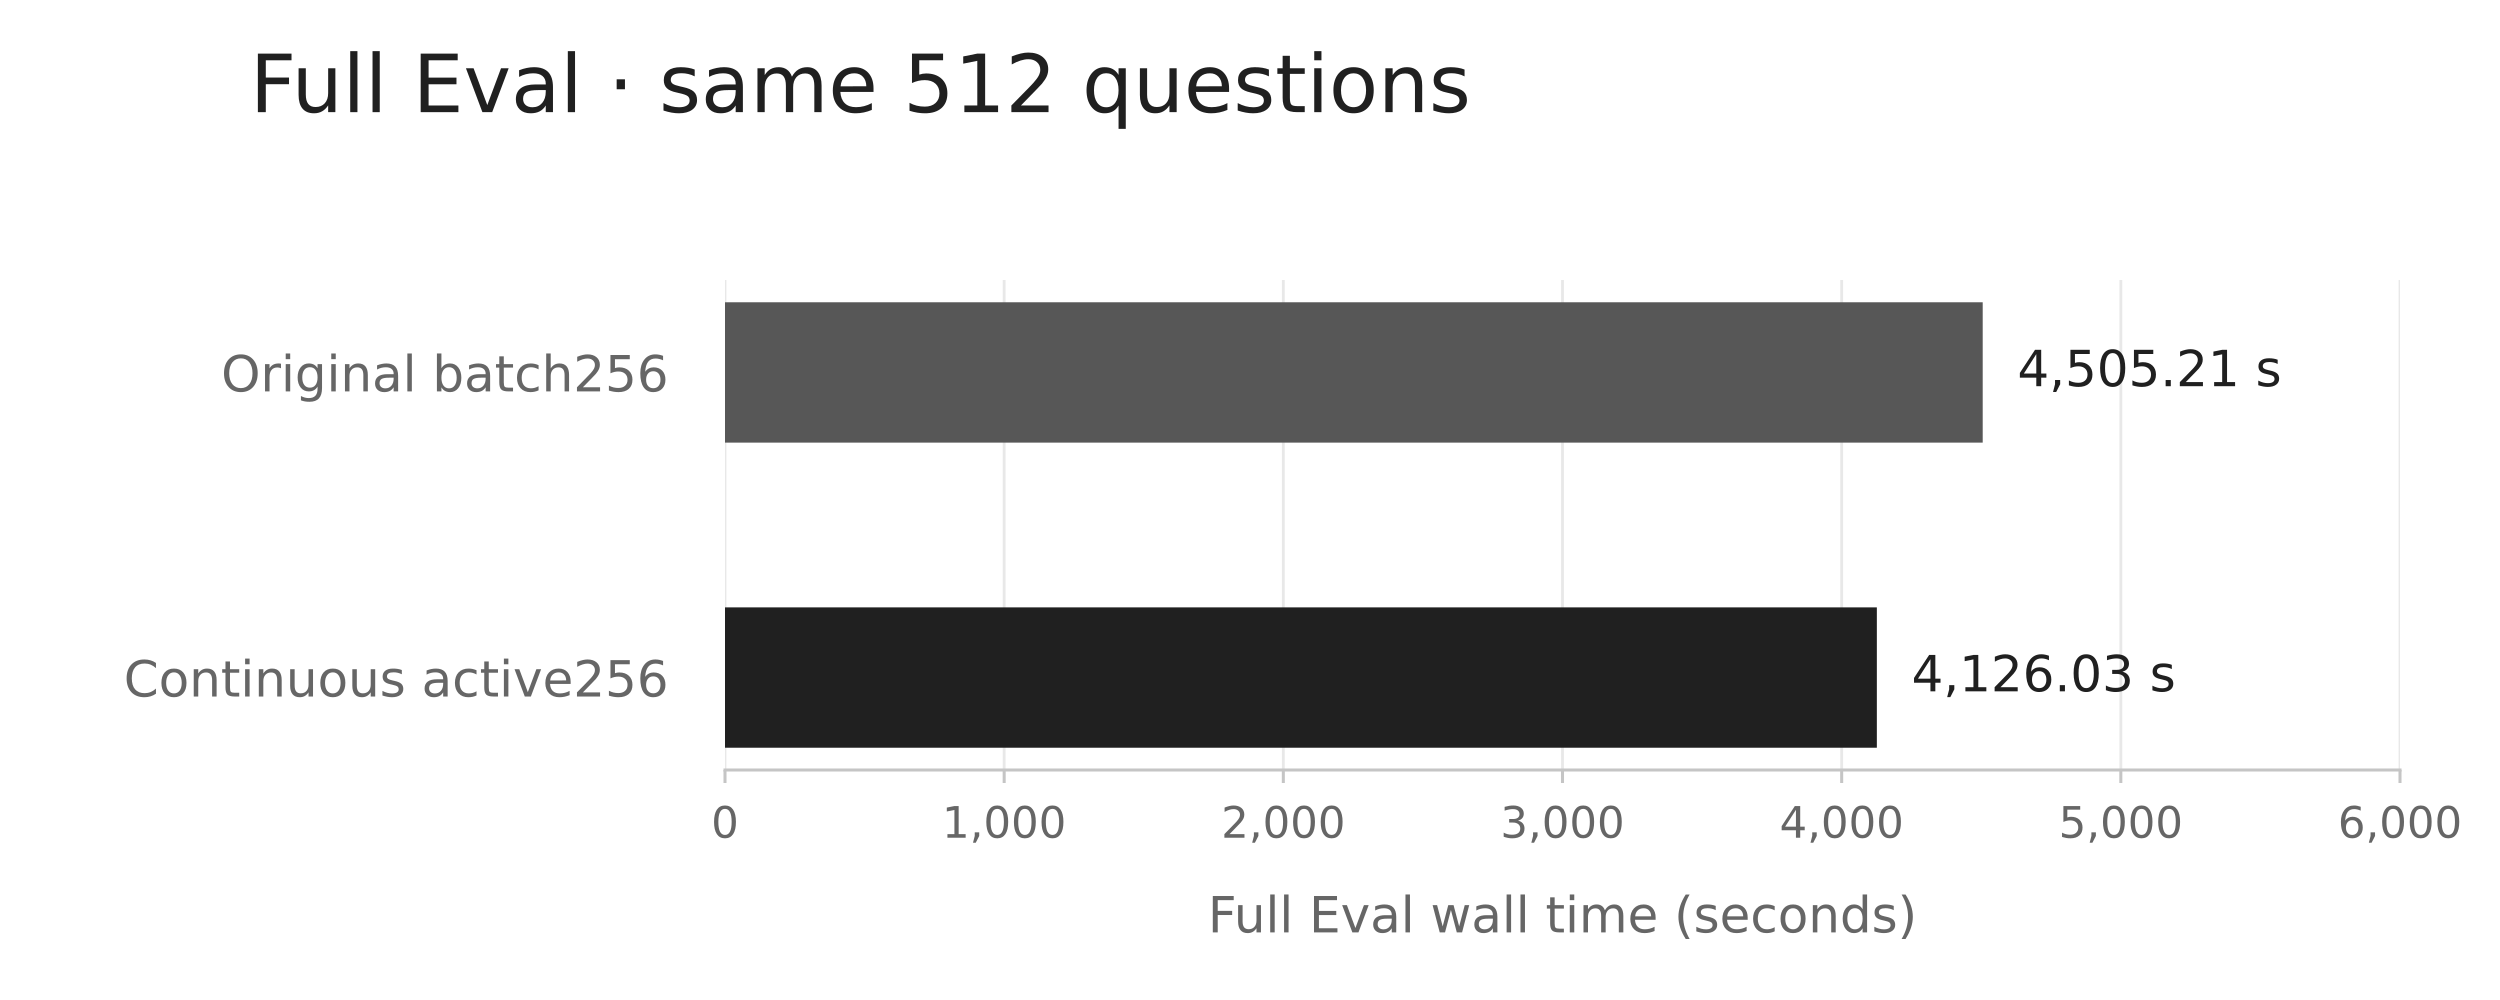
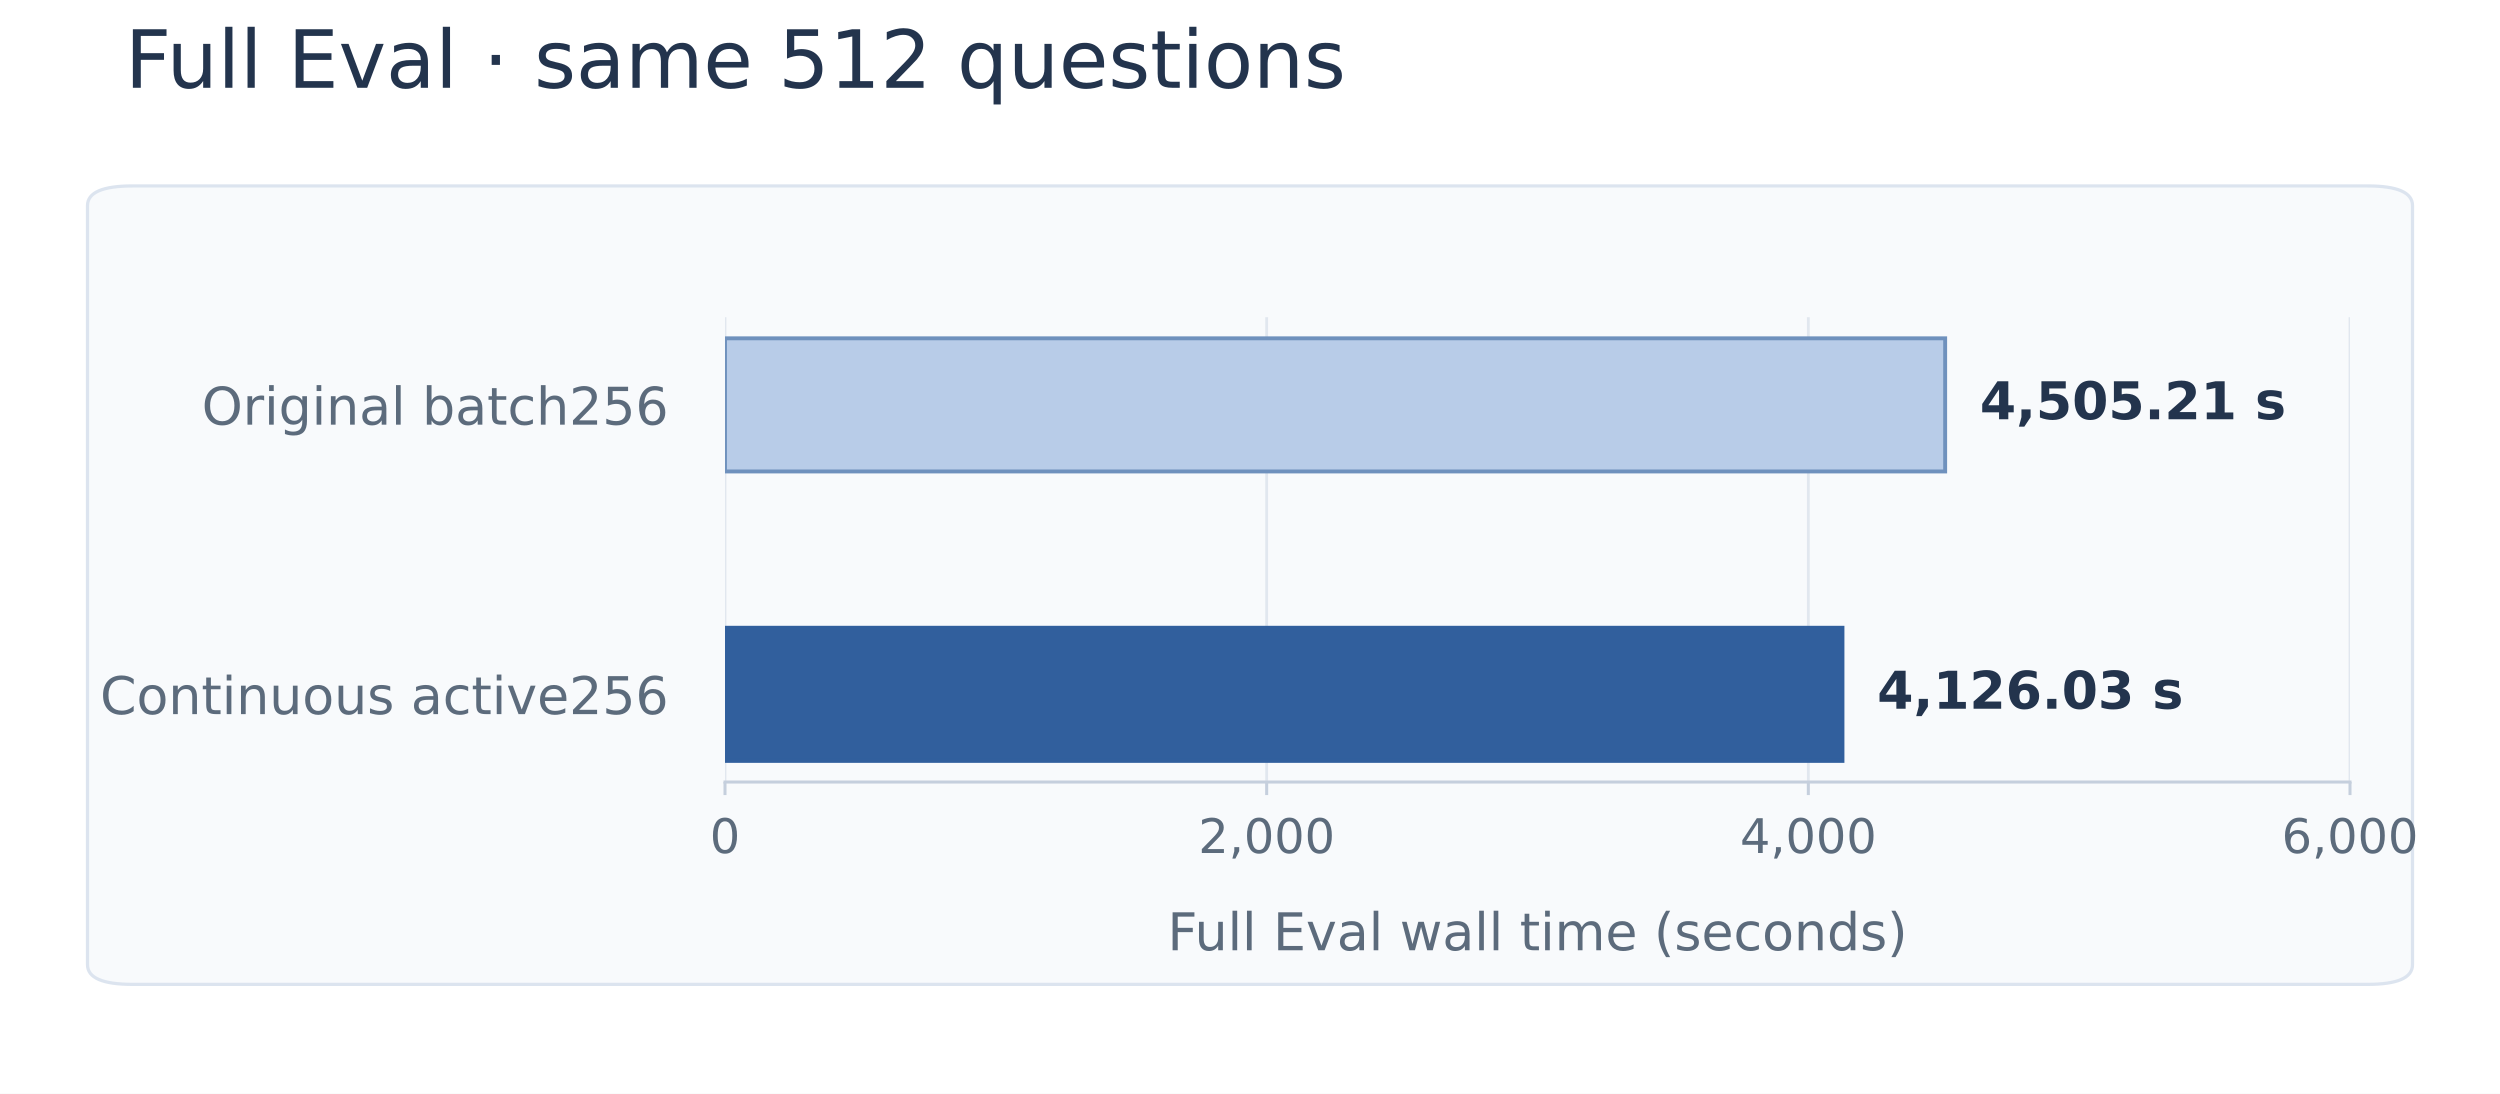
- <svg xmlns="http://www.w3.org/2000/svg" xmlns:xlink="http://www.w3.org/1999/xlink" width="576pt" height="230.4pt" viewBox="0 0 576 230.4" version="1.1">
+ <svg xmlns="http://www.w3.org/2000/svg" xmlns:xlink="http://www.w3.org/1999/xlink" width="576pt" height="252pt" viewBox="0 0 576 252" version="1.1">
  <defs>
    <style type="text/css">*{stroke-linejoin: round; stroke-linecap: butt}</style>
  </defs>
  <g id="figure_1">
    <g id="patch_1">
-       <path d="M 0 230.4 L 576 230.4 L 576 0 L 0 0 z " style="fill: #ffffff" />
+       <path d="M 0 252 L 576 252 L 576 0 L 0 0 z " style="fill: #ffffff" />
+     </g>
+     <g id="patch_2">
+       <path d="M 30.528 226.8 L 545.472 226.8 Q 555.84 226.8 555.84 222.264 L 555.84 47.376 Q 555.84 42.84 545.472 42.84 L 30.528 42.84 Q 20.16 42.84 20.16 47.376 L 20.16 222.264 Q 20.16 226.8 30.528 226.8 z " style="fill: #f8fafc; stroke: #dce4ef; stroke-width: 0.75; stroke-linejoin: miter" />
    </g>
    <g id="axes_1">
-       <g id="patch_2">
-         <path d="M 167.04 177.408 L 552.96 177.408 L 552.96 64.512 L 167.04 64.512 z " style="fill: #ffffff" />
+       <g id="patch_3">
+         <path d="M 167.04 180.18 L 541.44 180.18 L 541.44 73.08 L 167.04 73.08 L 167.04 180.18 z " style="fill: none" />
      </g>
      <g id="matplotlib.axis_1">
        <g id="xtick_1">
          <g id="line2d_1">
-             <path d="M 167.04 177.408 L 167.04 64.512 " clip-path="url(#p3b01c0812e)" style="fill: none; stroke: #e8e8e8; stroke-width: 0.65; stroke-linecap: square" />
+             <path d="M 167.04 180.18 L 167.04 73.08 " clip-path="url(#p1af3577b3d)" style="fill: none; stroke: #e1e7ef; stroke-width: 0.65; stroke-linecap: square" />
          </g>
          <g id="line2d_2">
            <defs>
-               <path id="m38e56247a4" d="M 0 0 L 0 3 " style="stroke: #c5c5c5; stroke-width: 0.7" />
+               <path id="mc104c16761" d="M 0 0 L 0 3 " style="stroke: #c5cfdd; stroke-width: 0.7" />
            </defs>
            <g>
-               <use xlink:href="#m38e56247a4" x="167.04" y="177.408" style="fill: #c5c5c5; stroke: #c5c5c5; stroke-width: 0.7" />
+               <use xlink:href="#mc104c16761" x="167.04" y="180.18" style="fill: #c5cfdd; stroke: #c5cfdd; stroke-width: 0.7" />
            </g>
          </g>
          <g id="text_1">
-             <g style="fill: #666666" transform="translate(163.8587 193.0064) scale(0.1 -0.1)">
+             <g style="fill: #5c6b7c" transform="translate(163.5406 196.5383) scale(0.11 -0.11)">
              <defs>
                <path id="DejaVuSans-30" d="M 2034 4250 Q 1547 4250 1301 3770 Q 1056 3291 1056 2328 Q 1056 1369 1301 889 Q 1547 409 2034 409 Q 2525 409 2770 889 Q 3016 1369 3016 2328 Q 3016 3291 2770 3770 Q 2525 4250 2034 4250 z M 2034 4750 Q 2819 4750 3233 4129 Q 3647 3509 3647 2328 Q 3647 1150 3233 529 Q 2819 -91 2034 -91 Q 1250 -91 836 529 Q 422 1150 422 2328 Q 422 3509 836 4129 Q 1250 4750 2034 4750 z " transform="scale(0.015625)" />
              </defs>
              <use xlink:href="#DejaVuSans-30" />
            </g>
          </g>
        </g>
        <g id="xtick_2">
          <g id="line2d_3">
-             <path d="M 231.36 177.408 L 231.36 64.512 " clip-path="url(#p3b01c0812e)" style="fill: none; stroke: #e8e8e8; stroke-width: 0.65; stroke-linecap: square" />
+             <path d="M 291.84 180.18 L 291.84 73.08 " clip-path="url(#p1af3577b3d)" style="fill: none; stroke: #e1e7ef; stroke-width: 0.65; stroke-linecap: square" />
          </g>
          <g id="line2d_4">
            <g>
-               <use xlink:href="#m38e56247a4" x="231.36" y="177.408" style="fill: #c5c5c5; stroke: #c5c5c5; stroke-width: 0.7" />
+               <use xlink:href="#mc104c16761" x="291.84" y="180.18" style="fill: #c5cfdd; stroke: #c5cfdd; stroke-width: 0.7" />
            </g>
          </g>
          <g id="text_2">
-             <g style="fill: #666666" transform="translate(217.0459 193.0064) scale(0.1 -0.1)">
-               <defs>
-                 <path id="DejaVuSans-31" d="M 794 531 L 1825 531 L 1825 4091 L 703 3866 L 703 4441 L 1819 4666 L 2450 4666 L 2450 531 L 3481 531 L 3481 0 L 794 0 L 794 531 z " transform="scale(0.015625)" />
+             <g style="fill: #5c6b7c" transform="translate(276.0945 196.5383) scale(0.11 -0.11)">
+               <defs>
+                 <path id="DejaVuSans-32" d="M 1228 531 L 3431 531 L 3431 0 L 469 0 L 469 531 Q 828 903 1448 1529 Q 2069 2156 2228 2338 Q 2531 2678 2651 2914 Q 2772 3150 2772 3378 Q 2772 3750 2511 3984 Q 2250 4219 1831 4219 Q 1534 4219 1204 4116 Q 875 4013 500 3803 L 500 4441 Q 881 4594 1212 4672 Q 1544 4750 1819 4750 Q 2544 4750 2975 4387 Q 3406 4025 3406 3419 Q 3406 3131 3298 2873 Q 3191 2616 2906 2266 Q 2828 2175 2409 1742 Q 1991 1309 1228 531 z " transform="scale(0.015625)" />
                <path id="DejaVuSans-2c" d="M 750 794 L 1409 794 L 1409 256 L 897 -744 L 494 -744 L 750 256 L 750 794 z " transform="scale(0.015625)" />
-               </defs>
-               <use xlink:href="#DejaVuSans-31" />
-               <use xlink:href="#DejaVuSans-2c" x="63.623" />
-               <use xlink:href="#DejaVuSans-30" x="95.41" />
-               <use xlink:href="#DejaVuSans-30" x="159.033" />
-               <use xlink:href="#DejaVuSans-30" x="222.656" />
-             </g>
-           </g>
-         </g>
-         <g id="xtick_3">
-           <g id="line2d_5">
-             <path d="M 295.68 177.408 L 295.68 64.512 " clip-path="url(#p3b01c0812e)" style="fill: none; stroke: #e8e8e8; stroke-width: 0.65; stroke-linecap: square" />
-           </g>
-           <g id="line2d_6">
-             <g>
-               <use xlink:href="#m38e56247a4" x="295.68" y="177.408" style="fill: #c5c5c5; stroke: #c5c5c5; stroke-width: 0.7" />
-             </g>
-           </g>
-           <g id="text_3">
-             <g style="fill: #666666" transform="translate(281.3659 193.0064) scale(0.1 -0.1)">
-               <defs>
-                 <path id="DejaVuSans-32" d="M 1228 531 L 3431 531 L 3431 0 L 469 0 L 469 531 Q 828 903 1448 1529 Q 2069 2156 2228 2338 Q 2531 2678 2651 2914 Q 2772 3150 2772 3378 Q 2772 3750 2511 3984 Q 2250 4219 1831 4219 Q 1534 4219 1204 4116 Q 875 4013 500 3803 L 500 4441 Q 881 4594 1212 4672 Q 1544 4750 1819 4750 Q 2544 4750 2975 4387 Q 3406 4025 3406 3419 Q 3406 3131 3298 2873 Q 3191 2616 2906 2266 Q 2828 2175 2409 1742 Q 1991 1309 1228 531 z " transform="scale(0.015625)" />
              </defs>
              <use xlink:href="#DejaVuSans-32" />
              <use xlink:href="#DejaVuSans-2c" x="63.623" />
              <use xlink:href="#DejaVuSans-30" x="95.41" />
              <use xlink:href="#DejaVuSans-30" x="159.033" />
              <use xlink:href="#DejaVuSans-30" x="222.656" />
            </g>
          </g>
        </g>
-         <g id="xtick_4">
-           <g id="line2d_7">
-             <path d="M 360 177.408 L 360 64.512 " clip-path="url(#p3b01c0812e)" style="fill: none; stroke: #e8e8e8; stroke-width: 0.65; stroke-linecap: square" />
-           </g>
-           <g id="line2d_8">
+         <g id="xtick_3">
+           <g id="line2d_5">
+             <path d="M 416.64 180.18 L 416.64 73.08 " clip-path="url(#p1af3577b3d)" style="fill: none; stroke: #e1e7ef; stroke-width: 0.65; stroke-linecap: square" />
+           </g>
+           <g id="line2d_6">
            <g>
-               <use xlink:href="#m38e56247a4" x="360" y="177.408" style="fill: #c5c5c5; stroke: #c5c5c5; stroke-width: 0.7" />
-             </g>
-           </g>
-           <g id="text_4">
-             <g style="fill: #666666" transform="translate(345.6859 193.0064) scale(0.1 -0.1)">
-               <defs>
-                 <path id="DejaVuSans-33" d="M 2597 2516 Q 3050 2419 3304 2112 Q 3559 1806 3559 1356 Q 3559 666 3084 287 Q 2609 -91 1734 -91 Q 1441 -91 1130 -33 Q 819 25 488 141 L 488 750 Q 750 597 1062 519 Q 1375 441 1716 441 Q 2309 441 2620 675 Q 2931 909 2931 1356 Q 2931 1769 2642 2001 Q 2353 2234 1838 2234 L 1294 2234 L 1294 2753 L 1863 2753 Q 2328 2753 2575 2939 Q 2822 3125 2822 3475 Q 2822 3834 2567 4026 Q 2313 4219 1838 4219 Q 1578 4219 1281 4162 Q 984 4106 628 3988 L 628 4550 Q 988 4650 1302 4700 Q 1616 4750 1894 4750 Q 2613 4750 3031 4423 Q 3450 4097 3450 3541 Q 3450 3153 3228 2886 Q 3006 2619 2597 2516 z " transform="scale(0.015625)" />
-               </defs>
-               <use xlink:href="#DejaVuSans-33" />
-               <use xlink:href="#DejaVuSans-2c" x="63.623" />
-               <use xlink:href="#DejaVuSans-30" x="95.41" />
-               <use xlink:href="#DejaVuSans-30" x="159.033" />
-               <use xlink:href="#DejaVuSans-30" x="222.656" />
-             </g>
-           </g>
-         </g>
-         <g id="xtick_5">
-           <g id="line2d_9">
-             <path d="M 424.32 177.408 L 424.32 64.512 " clip-path="url(#p3b01c0812e)" style="fill: none; stroke: #e8e8e8; stroke-width: 0.65; stroke-linecap: square" />
-           </g>
-           <g id="line2d_10">
-             <g>
-               <use xlink:href="#m38e56247a4" x="424.32" y="177.408" style="fill: #c5c5c5; stroke: #c5c5c5; stroke-width: 0.7" />
-             </g>
-           </g>
-           <g id="text_5">
-             <g style="fill: #666666" transform="translate(410.0059 193.0064) scale(0.1 -0.1)">
+               <use xlink:href="#mc104c16761" x="416.64" y="180.18" style="fill: #c5cfdd; stroke: #c5cfdd; stroke-width: 0.7" />
+             </g>
+           </g>
+           <g id="text_3">
+             <g style="fill: #5c6b7c" transform="translate(400.8945 196.5383) scale(0.11 -0.11)">
              <defs>
                <path id="DejaVuSans-34" d="M 2419 4116 L 825 1625 L 2419 1625 L 2419 4116 z M 2253 4666 L 3047 4666 L 3047 1625 L 3713 1625 L 3713 1100 L 3047 1100 L 3047 0 L 2419 0 L 2419 1100 L 313 1100 L 313 1709 L 2253 4666 z " transform="scale(0.015625)" />
              </defs>
              <use xlink:href="#DejaVuSans-34" />
              <use xlink:href="#DejaVuSans-2c" x="63.623" />
              <use xlink:href="#DejaVuSans-30" x="95.41" />
              <use xlink:href="#DejaVuSans-30" x="159.033" />
              <use xlink:href="#DejaVuSans-30" x="222.656" />
            </g>
          </g>
        </g>
-         <g id="xtick_6">
-           <g id="line2d_11">
-             <path d="M 488.64 177.408 L 488.64 64.512 " clip-path="url(#p3b01c0812e)" style="fill: none; stroke: #e8e8e8; stroke-width: 0.65; stroke-linecap: square" />
-           </g>
-           <g id="line2d_12">
+         <g id="xtick_4">
+           <g id="line2d_7">
+             <path d="M 541.44 180.18 L 541.44 73.08 " clip-path="url(#p1af3577b3d)" style="fill: none; stroke: #e1e7ef; stroke-width: 0.65; stroke-linecap: square" />
+           </g>
+           <g id="line2d_8">
            <g>
-               <use xlink:href="#m38e56247a4" x="488.64" y="177.408" style="fill: #c5c5c5; stroke: #c5c5c5; stroke-width: 0.7" />
-             </g>
-           </g>
-           <g id="text_6">
-             <g style="fill: #666666" transform="translate(474.3259 193.0064) scale(0.1 -0.1)">
-               <defs>
-                 <path id="DejaVuSans-35" d="M 691 4666 L 3169 4666 L 3169 4134 L 1269 4134 L 1269 2991 Q 1406 3038 1543 3061 Q 1681 3084 1819 3084 Q 2600 3084 3056 2656 Q 3513 2228 3513 1497 Q 3513 744 3044 326 Q 2575 -91 1722 -91 Q 1428 -91 1123 -41 Q 819 9 494 109 L 494 744 Q 775 591 1075 516 Q 1375 441 1709 441 Q 2250 441 2565 725 Q 2881 1009 2881 1497 Q 2881 1984 2565 2268 Q 2250 2553 1709 2553 Q 1456 2553 1204 2497 Q 953 2441 691 2322 L 691 4666 z " transform="scale(0.015625)" />
-               </defs>
-               <use xlink:href="#DejaVuSans-35" />
-               <use xlink:href="#DejaVuSans-2c" x="63.623" />
-               <use xlink:href="#DejaVuSans-30" x="95.41" />
-               <use xlink:href="#DejaVuSans-30" x="159.033" />
-               <use xlink:href="#DejaVuSans-30" x="222.656" />
-             </g>
-           </g>
-         </g>
-         <g id="xtick_7">
-           <g id="line2d_13">
-             <path d="M 552.96 177.408 L 552.96 64.512 " clip-path="url(#p3b01c0812e)" style="fill: none; stroke: #e8e8e8; stroke-width: 0.65; stroke-linecap: square" />
-           </g>
-           <g id="line2d_14">
-             <g>
-               <use xlink:href="#m38e56247a4" x="552.96" y="177.408" style="fill: #c5c5c5; stroke: #c5c5c5; stroke-width: 0.7" />
-             </g>
-           </g>
-           <g id="text_7">
-             <g style="fill: #666666" transform="translate(538.6459 193.0064) scale(0.1 -0.1)">
+               <use xlink:href="#mc104c16761" x="541.44" y="180.18" style="fill: #c5cfdd; stroke: #c5cfdd; stroke-width: 0.7" />
+             </g>
+           </g>
+           <g id="text_4">
+             <g style="fill: #5c6b7c" transform="translate(525.6945 196.5383) scale(0.11 -0.11)">
              <defs>
                <path id="DejaVuSans-36" d="M 2113 2584 Q 1688 2584 1439 2293 Q 1191 2003 1191 1497 Q 1191 994 1439 701 Q 1688 409 2113 409 Q 2538 409 2786 701 Q 3034 994 3034 1497 Q 3034 2003 2786 2293 Q 2538 2584 2113 2584 z M 3366 4563 L 3366 3988 Q 3128 4100 2886 4159 Q 2644 4219 2406 4219 Q 1781 4219 1451 3797 Q 1122 3375 1075 2522 Q 1259 2794 1537 2939 Q 1816 3084 2150 3084 Q 2853 3084 3261 2657 Q 3669 2231 3669 1497 Q 3669 778 3244 343 Q 2819 -91 2113 -91 Q 1303 -91 875 529 Q 447 1150 447 2328 Q 447 3434 972 4092 Q 1497 4750 2381 4750 Q 2619 4750 2861 4703 Q 3103 4656 3366 4563 z " transform="scale(0.015625)" />
              </defs>
              <use xlink:href="#DejaVuSans-36" />
              <use xlink:href="#DejaVuSans-2c" x="63.623" />
              <use xlink:href="#DejaVuSans-30" x="95.41" />
              <use xlink:href="#DejaVuSans-30" x="159.033" />
              <use xlink:href="#DejaVuSans-30" x="222.656" />
            </g>
          </g>
        </g>
-         <g id="text_8">
-           <g style="fill: #666666" transform="translate(278.3015 214.8243) scale(0.115 -0.115)">
+         <g id="text_5">
+           <g style="fill: #5c6b7c" transform="translate(268.9894 218.9441) scale(0.12 -0.12)">
            <defs>
              <path id="DejaVuSans-46" d="M 628 4666 L 3309 4666 L 3309 4134 L 1259 4134 L 1259 2759 L 3109 2759 L 3109 2228 L 1259 2228 L 1259 0 L 628 0 L 628 4666 z " transform="scale(0.015625)" />
              <path id="DejaVuSans-75" d="M 544 1381 L 544 3500 L 1119 3500 L 1119 1403 Q 1119 906 1312 657 Q 1506 409 1894 409 Q 2359 409 2629 706 Q 2900 1003 2900 1516 L 2900 3500 L 3475 3500 L 3475 0 L 2900 0 L 2900 538 Q 2691 219 2414 64 Q 2138 -91 1772 -91 Q 1169 -91 856 284 Q 544 659 544 1381 z M 1991 3584 L 1991 3584 z " transform="scale(0.015625)" />
              <path id="DejaVuSans-6c" d="M 603 4863 L 1178 4863 L 1178 0 L 603 0 L 603 4863 z " transform="scale(0.015625)" />
              <path id="DejaVuSans-20" transform="scale(0.015625)" />
              <path id="DejaVuSans-45" d="M 628 4666 L 3578 4666 L 3578 4134 L 1259 4134 L 1259 2753 L 3481 2753 L 3481 2222 L 1259 2222 L 1259 531 L 3634 531 L 3634 0 L 628 0 L 628 4666 z " transform="scale(0.015625)" />
              <path id="DejaVuSans-76" d="M 191 3500 L 800 3500 L 1894 563 L 2988 3500 L 3597 3500 L 2284 0 L 1503 0 L 191 3500 z " transform="scale(0.015625)" />
              <path id="DejaVuSans-61" d="M 2194 1759 Q 1497 1759 1228 1600 Q 959 1441 959 1056 Q 959 750 1161 570 Q 1363 391 1709 391 Q 2188 391 2477 730 Q 2766 1069 2766 1631 L 2766 1759 L 2194 1759 z M 3341 1997 L 3341 0 L 2766 0 L 2766 531 Q 2569 213 2275 61 Q 1981 -91 1556 -91 Q 1019 -91 701 211 Q 384 513 384 1019 Q 384 1609 779 1909 Q 1175 2209 1959 2209 L 2766 2209 L 2766 2266 Q 2766 2663 2505 2880 Q 2244 3097 1772 3097 Q 1472 3097 1187 3025 Q 903 2953 641 2809 L 641 3341 Q 956 3463 1253 3523 Q 1550 3584 1831 3584 Q 2591 3584 2966 3190 Q 3341 2797 3341 1997 z " transform="scale(0.015625)" />
              <path id="DejaVuSans-77" d="M 269 3500 L 844 3500 L 1563 769 L 2278 3500 L 2956 3500 L 3675 769 L 4391 3500 L 4966 3500 L 4050 0 L 3372 0 L 2619 2869 L 1863 0 L 1184 0 L 269 3500 z " transform="scale(0.015625)" />
              <path id="DejaVuSans-74" d="M 1172 4494 L 1172 3500 L 2356 3500 L 2356 3053 L 1172 3053 L 1172 1153 Q 1172 725 1289 603 Q 1406 481 1766 481 L 2356 481 L 2356 0 L 1766 0 Q 1100 0 847 248 Q 594 497 594 1153 L 594 3053 L 172 3053 L 172 3500 L 594 3500 L 594 4494 L 1172 4494 z " transform="scale(0.015625)" />
              <path id="DejaVuSans-69" d="M 603 3500 L 1178 3500 L 1178 0 L 603 0 L 603 3500 z M 603 4863 L 1178 4863 L 1178 4134 L 603 4134 L 603 4863 z " transform="scale(0.015625)" />
              <path id="DejaVuSans-6d" d="M 3328 2828 Q 3544 3216 3844 3400 Q 4144 3584 4550 3584 Q 5097 3584 5394 3201 Q 5691 2819 5691 2113 L 5691 0 L 5113 0 L 5113 2094 Q 5113 2597 4934 2840 Q 4756 3084 4391 3084 Q 3944 3084 3684 2787 Q 3425 2491 3425 1978 L 3425 0 L 2847 0 L 2847 2094 Q 2847 2600 2669 2842 Q 2491 3084 2119 3084 Q 1678 3084 1418 2786 Q 1159 2488 1159 1978 L 1159 0 L 581 0 L 581 3500 L 1159 3500 L 1159 2956 Q 1356 3278 1631 3431 Q 1906 3584 2284 3584 Q 2666 3584 2933 3390 Q 3200 3197 3328 2828 z " transform="scale(0.015625)" />
              <path id="DejaVuSans-65" d="M 3597 1894 L 3597 1613 L 953 1613 Q 991 1019 1311 708 Q 1631 397 2203 397 Q 2534 397 2845 478 Q 3156 559 3463 722 L 3463 178 Q 3153 47 2828 -22 Q 2503 -91 2169 -91 Q 1331 -91 842 396 Q 353 884 353 1716 Q 353 2575 817 3079 Q 1281 3584 2069 3584 Q 2775 3584 3186 3129 Q 3597 2675 3597 1894 z M 3022 2063 Q 3016 2534 2758 2815 Q 2500 3097 2075 3097 Q 1594 3097 1305 2825 Q 1016 2553 972 2059 L 3022 2063 z " transform="scale(0.015625)" />
              <path id="DejaVuSans-28" d="M 1984 4856 Q 1566 4138 1362 3434 Q 1159 2731 1159 2009 Q 1159 1288 1364 580 Q 1569 -128 1984 -844 L 1484 -844 Q 1016 -109 783 600 Q 550 1309 550 2009 Q 550 2706 781 3412 Q 1013 4119 1484 4856 L 1984 4856 z " transform="scale(0.015625)" />
              <path id="DejaVuSans-73" d="M 2834 3397 L 2834 2853 Q 2591 2978 2328 3040 Q 2066 3103 1784 3103 Q 1356 3103 1142 2972 Q 928 2841 928 2578 Q 928 2378 1081 2264 Q 1234 2150 1697 2047 L 1894 2003 Q 2506 1872 2764 1633 Q 3022 1394 3022 966 Q 3022 478 2636 193 Q 2250 -91 1575 -91 Q 1294 -91 989 -36 Q 684 19 347 128 L 347 722 Q 666 556 975 473 Q 1284 391 1588 391 Q 1994 391 2212 530 Q 2431 669 2431 922 Q 2431 1156 2273 1281 Q 2116 1406 1581 1522 L 1381 1569 Q 847 1681 609 1914 Q 372 2147 372 2553 Q 372 3047 722 3315 Q 1072 3584 1716 3584 Q 2034 3584 2315 3537 Q 2597 3491 2834 3397 z " transform="scale(0.015625)" />
              <path id="DejaVuSans-63" d="M 3122 3366 L 3122 2828 Q 2878 2963 2633 3030 Q 2388 3097 2138 3097 Q 1578 3097 1268 2742 Q 959 2388 959 1747 Q 959 1106 1268 751 Q 1578 397 2138 397 Q 2388 397 2633 464 Q 2878 531 3122 666 L 3122 134 Q 2881 22 2623 -34 Q 2366 -91 2075 -91 Q 1284 -91 818 406 Q 353 903 353 1747 Q 353 2603 823 3093 Q 1294 3584 2113 3584 Q 2378 3584 2631 3529 Q 2884 3475 3122 3366 z " transform="scale(0.015625)" />
              <path id="DejaVuSans-6f" d="M 1959 3097 Q 1497 3097 1228 2736 Q 959 2375 959 1747 Q 959 1119 1226 758 Q 1494 397 1959 397 Q 2419 397 2687 759 Q 2956 1122 2956 1747 Q 2956 2369 2687 2733 Q 2419 3097 1959 3097 z M 1959 3584 Q 2709 3584 3137 3096 Q 3566 2609 3566 1747 Q 3566 888 3137 398 Q 2709 -91 1959 -91 Q 1206 -91 779 398 Q 353 888 353 1747 Q 353 2609 779 3096 Q 1206 3584 1959 3584 z " transform="scale(0.015625)" />
              <path id="DejaVuSans-6e" d="M 3513 2113 L 3513 0 L 2938 0 L 2938 2094 Q 2938 2591 2744 2837 Q 2550 3084 2163 3084 Q 1697 3084 1428 2787 Q 1159 2491 1159 1978 L 1159 0 L 581 0 L 581 3500 L 1159 3500 L 1159 2956 Q 1366 3272 1645 3428 Q 1925 3584 2291 3584 Q 2894 3584 3203 3211 Q 3513 2838 3513 2113 z " transform="scale(0.015625)" />
              <path id="DejaVuSans-64" d="M 2906 2969 L 2906 4863 L 3481 4863 L 3481 0 L 2906 0 L 2906 525 Q 2725 213 2448 61 Q 2172 -91 1784 -91 Q 1150 -91 751 415 Q 353 922 353 1747 Q 353 2572 751 3078 Q 1150 3584 1784 3584 Q 2172 3584 2448 3432 Q 2725 3281 2906 2969 z M 947 1747 Q 947 1113 1208 752 Q 1469 391 1925 391 Q 2381 391 2643 752 Q 2906 1113 2906 1747 Q 2906 2381 2643 2742 Q 2381 3103 1925 3103 Q 1469 3103 1208 2742 Q 947 2381 947 1747 z " transform="scale(0.015625)" />
              <path id="DejaVuSans-29" d="M 513 4856 L 1013 4856 Q 1481 4119 1714 3412 Q 1947 2706 1947 2009 Q 1947 1309 1714 600 Q 1481 -109 1013 -844 L 513 -844 Q 928 -128 1133 580 Q 1338 1288 1338 2009 Q 1338 2731 1133 3434 Q 928 4138 513 4856 z " transform="scale(0.015625)" />
            </defs>
            <use xlink:href="#DejaVuSans-46" />
            <use xlink:href="#DejaVuSans-75" x="52.02" />
            <use xlink:href="#DejaVuSans-6c" x="115.398" />
            <use xlink:href="#DejaVuSans-6c" x="143.182" />
            <use xlink:href="#DejaVuSans-20" x="170.965" />
            <use xlink:href="#DejaVuSans-45" x="202.752" />
            <use xlink:href="#DejaVuSans-76" x="265.936" />
            <use xlink:href="#DejaVuSans-61" x="325.115" />
            <use xlink:href="#DejaVuSans-6c" x="386.395" />
            <use xlink:href="#DejaVuSans-20" x="414.178" />
            <use xlink:href="#DejaVuSans-77" x="445.965" />
            <use xlink:href="#DejaVuSans-61" x="527.752" />
            <use xlink:href="#DejaVuSans-6c" x="589.031" />
            <use xlink:href="#DejaVuSans-6c" x="616.814" />
            <use xlink:href="#DejaVuSans-20" x="644.598" />
            <use xlink:href="#DejaVuSans-74" x="676.385" />
            <use xlink:href="#DejaVuSans-69" x="715.594" />
            <use xlink:href="#DejaVuSans-6d" x="743.377" />
            <use xlink:href="#DejaVuSans-65" x="840.789" />
            <use xlink:href="#DejaVuSans-20" x="902.312" />
            <use xlink:href="#DejaVuSans-28" x="934.1" />
            <use xlink:href="#DejaVuSans-73" x="973.113" />
            <use xlink:href="#DejaVuSans-65" x="1025.213" />
            <use xlink:href="#DejaVuSans-63" x="1086.736" />
            <use xlink:href="#DejaVuSans-6f" x="1141.717" />
            <use xlink:href="#DejaVuSans-6e" x="1202.898" />
            <use xlink:href="#DejaVuSans-64" x="1266.277" />
            <use xlink:href="#DejaVuSans-73" x="1329.754" />
            <use xlink:href="#DejaVuSans-29" x="1381.854" />
          </g>
        </g>
      </g>
      <g id="matplotlib.axis_2">
        <g id="ytick_1">
-           <g id="line2d_15" />
-           <g id="text_9">
-             <g style="fill: #666666" transform="translate(50.96586 90.18091) scale(0.115 -0.115)">
+           <g id="line2d_9" />
+           <g id="text_6">
+             <g style="fill: #5c6b7c" transform="translate(46.48438 97.84535) scale(0.12 -0.12)">
              <defs>
                <path id="DejaVuSans-4f" d="M 2522 4238 Q 1834 4238 1429 3725 Q 1025 3213 1025 2328 Q 1025 1447 1429 934 Q 1834 422 2522 422 Q 3209 422 3611 934 Q 4013 1447 4013 2328 Q 4013 3213 3611 3725 Q 3209 4238 2522 4238 z M 2522 4750 Q 3503 4750 4090 4092 Q 4678 3434 4678 2328 Q 4678 1225 4090 567 Q 3503 -91 2522 -91 Q 1538 -91 948 565 Q 359 1222 359 2328 Q 359 3434 948 4092 Q 1538 4750 2522 4750 z " transform="scale(0.015625)" />
                <path id="DejaVuSans-72" d="M 2631 2963 Q 2534 3019 2420 3045 Q 2306 3072 2169 3072 Q 1681 3072 1420 2755 Q 1159 2438 1159 1844 L 1159 0 L 581 0 L 581 3500 L 1159 3500 L 1159 2956 Q 1341 3275 1631 3429 Q 1922 3584 2338 3584 Q 2397 3584 2469 3576 Q 2541 3569 2628 3553 L 2631 2963 z " transform="scale(0.015625)" />
                <path id="DejaVuSans-67" d="M 2906 1791 Q 2906 2416 2648 2759 Q 2391 3103 1925 3103 Q 1463 3103 1205 2759 Q 947 2416 947 1791 Q 947 1169 1205 825 Q 1463 481 1925 481 Q 2391 481 2648 825 Q 2906 1169 2906 1791 z M 3481 434 Q 3481 -459 3084 -895 Q 2688 -1331 1869 -1331 Q 1566 -1331 1297 -1286 Q 1028 -1241 775 -1147 L 775 -588 Q 1028 -725 1275 -790 Q 1522 -856 1778 -856 Q 2344 -856 2625 -561 Q 2906 -266 2906 331 L 2906 616 Q 2728 306 2450 153 Q 2172 0 1784 0 Q 1141 0 747 490 Q 353 981 353 1791 Q 353 2603 747 3093 Q 1141 3584 1784 3584 Q 2172 3584 2450 3431 Q 2728 3278 2906 2969 L 2906 3500 L 3481 3500 L 3481 434 z " transform="scale(0.015625)" />
                <path id="DejaVuSans-62" d="M 3116 1747 Q 3116 2381 2855 2742 Q 2594 3103 2138 3103 Q 1681 3103 1420 2742 Q 1159 2381 1159 1747 Q 1159 1113 1420 752 Q 1681 391 2138 391 Q 2594 391 2855 752 Q 3116 1113 3116 1747 z M 1159 2969 Q 1341 3281 1617 3432 Q 1894 3584 2278 3584 Q 2916 3584 3314 3078 Q 3713 2572 3713 1747 Q 3713 922 3314 415 Q 2916 -91 2278 -91 Q 1894 -91 1617 61 Q 1341 213 1159 525 L 1159 0 L 581 0 L 581 4863 L 1159 4863 L 1159 2969 z " transform="scale(0.015625)" />
                <path id="DejaVuSans-68" d="M 3513 2113 L 3513 0 L 2938 0 L 2938 2094 Q 2938 2591 2744 2837 Q 2550 3084 2163 3084 Q 1697 3084 1428 2787 Q 1159 2491 1159 1978 L 1159 0 L 581 0 L 581 4863 L 1159 4863 L 1159 2956 Q 1366 3272 1645 3428 Q 1925 3584 2291 3584 Q 2894 3584 3203 3211 Q 3513 2838 3513 2113 z " transform="scale(0.015625)" />
+                 <path id="DejaVuSans-35" d="M 691 4666 L 3169 4666 L 3169 4134 L 1269 4134 L 1269 2991 Q 1406 3038 1543 3061 Q 1681 3084 1819 3084 Q 2600 3084 3056 2656 Q 3513 2228 3513 1497 Q 3513 744 3044 326 Q 2575 -91 1722 -91 Q 1428 -91 1123 -41 Q 819 9 494 109 L 494 744 Q 775 591 1075 516 Q 1375 441 1709 441 Q 2250 441 2565 725 Q 2881 1009 2881 1497 Q 2881 1984 2565 2268 Q 2250 2553 1709 2553 Q 1456 2553 1204 2497 Q 953 2441 691 2322 L 691 4666 z " transform="scale(0.015625)" />
              </defs>
              <use xlink:href="#DejaVuSans-4f" />
              <use xlink:href="#DejaVuSans-72" x="78.711" />
              <use xlink:href="#DejaVuSans-69" x="119.824" />
              <use xlink:href="#DejaVuSans-67" x="147.607" />
              <use xlink:href="#DejaVuSans-69" x="211.084" />
              <use xlink:href="#DejaVuSans-6e" x="238.867" />
              <use xlink:href="#DejaVuSans-61" x="302.246" />
              <use xlink:href="#DejaVuSans-6c" x="363.525" />
              <use xlink:href="#DejaVuSans-20" x="391.309" />
              <use xlink:href="#DejaVuSans-62" x="423.096" />
              <use xlink:href="#DejaVuSans-61" x="486.572" />
              <use xlink:href="#DejaVuSans-74" x="547.852" />
              <use xlink:href="#DejaVuSans-63" x="587.061" />
              <use xlink:href="#DejaVuSans-68" x="642.041" />
              <use xlink:href="#DejaVuSans-32" x="705.42" />
              <use xlink:href="#DejaVuSans-35" x="769.043" />
              <use xlink:href="#DejaVuSans-36" x="832.666" />
            </g>
          </g>
        </g>
        <g id="ytick_2">
-           <g id="line2d_16" />
-           <g id="text_10">
-             <g style="fill: #666666" transform="translate(28.52828 160.4773) scale(0.115 -0.115)">
+           <g id="line2d_10" />
+           <g id="text_7">
+             <g style="fill: #5c6b7c" transform="translate(23.07125 164.5328) scale(0.12 -0.12)">
              <defs>
                <path id="DejaVuSans-43" d="M 4122 4306 L 4122 3641 Q 3803 3938 3442 4084 Q 3081 4231 2675 4231 Q 1875 4231 1450 3742 Q 1025 3253 1025 2328 Q 1025 1406 1450 917 Q 1875 428 2675 428 Q 3081 428 3442 575 Q 3803 722 4122 1019 L 4122 359 Q 3791 134 3420 21 Q 3050 -91 2638 -91 Q 1578 -91 968 557 Q 359 1206 359 2328 Q 359 3453 968 4101 Q 1578 4750 2638 4750 Q 3056 4750 3426 4639 Q 3797 4528 4122 4306 z " transform="scale(0.015625)" />
              </defs>
              <use xlink:href="#DejaVuSans-43" />
              <use xlink:href="#DejaVuSans-6f" x="69.824" />
              <use xlink:href="#DejaVuSans-6e" x="131.006" />
              <use xlink:href="#DejaVuSans-74" x="194.385" />
              <use xlink:href="#DejaVuSans-69" x="233.594" />
              <use xlink:href="#DejaVuSans-6e" x="261.377" />
              <use xlink:href="#DejaVuSans-75" x="324.756" />
              <use xlink:href="#DejaVuSans-6f" x="388.135" />
              <use xlink:href="#DejaVuSans-75" x="449.316" />
              <use xlink:href="#DejaVuSans-73" x="512.695" />
              <use xlink:href="#DejaVuSans-20" x="564.795" />
              <use xlink:href="#DejaVuSans-61" x="596.582" />
              <use xlink:href="#DejaVuSans-63" x="657.861" />
              <use xlink:href="#DejaVuSans-74" x="712.842" />
              <use xlink:href="#DejaVuSans-69" x="752.051" />
              <use xlink:href="#DejaVuSans-76" x="779.834" />
              <use xlink:href="#DejaVuSans-65" x="839.014" />
              <use xlink:href="#DejaVuSans-32" x="900.537" />
              <use xlink:href="#DejaVuSans-35" x="964.16" />
              <use xlink:href="#DejaVuSans-36" x="1027.783" />
            </g>
          </g>
        </g>
      </g>
-       <g id="patch_3">
-         <path d="M 167.04 177.408 L 552.96 177.408 " style="fill: none; stroke: #c5c5c5; stroke-width: 0.7; stroke-linejoin: miter; stroke-linecap: square" />
-       </g>
      <g id="patch_4">
-         <path d="M 167.04 69.644 L 456.815 69.644 L 456.815 101.98 L 167.04 101.98 z " clip-path="url(#p3b01c0812e)" style="fill: #575757" />
+         <path d="M 167.04 180.18 L 541.44 180.18 " style="fill: none; stroke: #c5cfdd; stroke-width: 0.7; stroke-linejoin: miter; stroke-linecap: square" />
      </g>
      <g id="patch_5">
-         <path d="M 167.04 139.94 L 432.426 139.94 L 432.426 172.276 L 167.04 172.276 z " clip-path="url(#p3b01c0812e)" style="fill: #202020" />
-       </g>
-       <g id="text_11">
-         <g style="fill: #202020" transform="translate(464.8151 88.98509) scale(0.115 -0.115)">
+         <path d="M 167.04 77.948 L 448.165 77.948 L 448.165 108.624 L 167.04 108.624 z " clip-path="url(#p1af3577b3d)" style="fill: #b8cce8; stroke: #6f91bd; stroke-width: 0.9; stroke-linejoin: miter" />
+       </g>
+       <g id="patch_6">
+         <path d="M 167.04 144.636 L 424.504 144.636 L 424.504 175.312 L 167.04 175.312 z " clip-path="url(#p1af3577b3d)" style="fill: #315f9d; stroke: #315f9d; stroke-width: 0.9; stroke-linejoin: miter" />
+       </g>
+       <g id="text_8">
+         <g style="fill: #23344d" transform="translate(456.1651 96.59754) scale(0.12 -0.12)">
          <defs>
-             <path id="DejaVuSans-2e" d="M 684 794 L 1344 794 L 1344 0 L 684 0 L 684 794 z " transform="scale(0.015625)" />
+             <path id="DejaVuSans-Bold-34" d="M 2356 3675 L 1038 1722 L 2356 1722 L 2356 3675 z M 2156 4666 L 3494 4666 L 3494 1722 L 4159 1722 L 4159 850 L 3494 850 L 3494 0 L 2356 0 L 2356 850 L 288 850 L 288 1881 L 2156 4666 z " transform="scale(0.015625)" />
+             <path id="DejaVuSans-Bold-2c" d="M 653 1209 L 1778 1209 L 1778 256 L 1006 -909 L 341 -909 L 653 256 L 653 1209 z " transform="scale(0.015625)" />
+             <path id="DejaVuSans-Bold-35" d="M 678 4666 L 3669 4666 L 3669 3781 L 1638 3781 L 1638 3059 Q 1775 3097 1914 3117 Q 2053 3138 2203 3138 Q 3056 3138 3531 2711 Q 4006 2284 4006 1522 Q 4006 766 3489 337 Q 2972 -91 2053 -91 Q 1656 -91 1267 -14 Q 878 63 494 219 L 494 1166 Q 875 947 1217 837 Q 1559 728 1863 728 Q 2300 728 2551 942 Q 2803 1156 2803 1522 Q 2803 1891 2551 2103 Q 2300 2316 1863 2316 Q 1603 2316 1309 2248 Q 1016 2181 678 2041 L 678 4666 z " transform="scale(0.015625)" />
+             <path id="DejaVuSans-Bold-30" d="M 2944 2338 Q 2944 3213 2780 3570 Q 2616 3928 2228 3928 Q 1841 3928 1675 3570 Q 1509 3213 1509 2338 Q 1509 1453 1675 1090 Q 1841 728 2228 728 Q 2613 728 2778 1090 Q 2944 1453 2944 2338 z M 4147 2328 Q 4147 1169 3647 539 Q 3147 -91 2228 -91 Q 1306 -91 806 539 Q 306 1169 306 2328 Q 306 3491 806 4120 Q 1306 4750 2228 4750 Q 3147 4750 3647 4120 Q 4147 3491 4147 2328 z " transform="scale(0.015625)" />
+             <path id="DejaVuSans-Bold-2e" d="M 653 1209 L 1778 1209 L 1778 0 L 653 0 L 653 1209 z " transform="scale(0.015625)" />
+             <path id="DejaVuSans-Bold-32" d="M 1844 884 L 3897 884 L 3897 0 L 506 0 L 506 884 L 2209 2388 Q 2438 2594 2547 2791 Q 2656 2988 2656 3200 Q 2656 3528 2436 3728 Q 2216 3928 1850 3928 Q 1569 3928 1234 3808 Q 900 3688 519 3450 L 519 4475 Q 925 4609 1322 4679 Q 1719 4750 2100 4750 Q 2938 4750 3402 4381 Q 3866 4013 3866 3353 Q 3866 2972 3669 2642 Q 3472 2313 2841 1759 L 1844 884 z " transform="scale(0.015625)" />
+             <path id="DejaVuSans-Bold-31" d="M 750 831 L 1813 831 L 1813 3847 L 722 3622 L 722 4441 L 1806 4666 L 2950 4666 L 2950 831 L 4013 831 L 4013 0 L 750 0 L 750 831 z " transform="scale(0.015625)" />
+             <path id="DejaVuSans-Bold-20" transform="scale(0.015625)" />
+             <path id="DejaVuSans-Bold-73" d="M 3272 3391 L 3272 2541 Q 2913 2691 2578 2766 Q 2244 2841 1947 2841 Q 1628 2841 1473 2761 Q 1319 2681 1319 2516 Q 1319 2381 1436 2309 Q 1553 2238 1856 2203 L 2053 2175 Q 2913 2066 3209 1816 Q 3506 1566 3506 1031 Q 3506 472 3093 190 Q 2681 -91 1863 -91 Q 1516 -91 1145 -36 Q 775 19 384 128 L 384 978 Q 719 816 1070 734 Q 1422 653 1784 653 Q 2113 653 2278 743 Q 2444 834 2444 1013 Q 2444 1163 2330 1236 Q 2216 1309 1875 1350 L 1678 1375 Q 931 1469 631 1722 Q 331 1975 331 2491 Q 331 3047 712 3315 Q 1094 3584 1881 3584 Q 2191 3584 2531 3537 Q 2872 3491 3272 3391 z " transform="scale(0.015625)" />
          </defs>
-           <use xlink:href="#DejaVuSans-34" />
-           <use xlink:href="#DejaVuSans-2c" x="63.623" />
-           <use xlink:href="#DejaVuSans-35" x="95.41" />
-           <use xlink:href="#DejaVuSans-30" x="159.033" />
-           <use xlink:href="#DejaVuSans-35" x="222.656" />
-           <use xlink:href="#DejaVuSans-2e" x="286.279" />
-           <use xlink:href="#DejaVuSans-32" x="318.066" />
-           <use xlink:href="#DejaVuSans-31" x="381.689" />
-           <use xlink:href="#DejaVuSans-20" x="445.312" />
-           <use xlink:href="#DejaVuSans-73" x="477.1" />
-         </g>
-       </g>
-       <g id="text_12">
-         <g style="fill: #202020" transform="translate(440.4262 159.2815) scale(0.115 -0.115)">
-           <use xlink:href="#DejaVuSans-34" />
-           <use xlink:href="#DejaVuSans-2c" x="63.623" />
-           <use xlink:href="#DejaVuSans-31" x="95.41" />
-           <use xlink:href="#DejaVuSans-32" x="159.033" />
-           <use xlink:href="#DejaVuSans-36" x="222.656" />
-           <use xlink:href="#DejaVuSans-2e" x="286.279" />
-           <use xlink:href="#DejaVuSans-30" x="318.066" />
-           <use xlink:href="#DejaVuSans-33" x="381.689" />
-           <use xlink:href="#DejaVuSans-20" x="445.312" />
-           <use xlink:href="#DejaVuSans-73" x="477.1" />
+           <use xlink:href="#DejaVuSans-Bold-34" />
+           <use xlink:href="#DejaVuSans-Bold-2c" x="69.58" />
+           <use xlink:href="#DejaVuSans-Bold-35" x="107.568" />
+           <use xlink:href="#DejaVuSans-Bold-30" x="177.148" />
+           <use xlink:href="#DejaVuSans-Bold-35" x="246.729" />
+           <use xlink:href="#DejaVuSans-Bold-2e" x="316.309" />
+           <use xlink:href="#DejaVuSans-Bold-32" x="354.297" />
+           <use xlink:href="#DejaVuSans-Bold-31" x="423.877" />
+           <use xlink:href="#DejaVuSans-Bold-20" x="493.457" />
+           <use xlink:href="#DejaVuSans-Bold-73" x="528.271" />
+         </g>
+       </g>
+       <g id="text_9">
+         <g style="fill: #23344d" transform="translate(432.5043 163.285) scale(0.12 -0.12)">
+           <defs>
+             <path id="DejaVuSans-Bold-36" d="M 2316 2303 Q 2000 2303 1842 2098 Q 1684 1894 1684 1484 Q 1684 1075 1842 870 Q 2000 666 2316 666 Q 2634 666 2792 870 Q 2950 1075 2950 1484 Q 2950 1894 2792 2098 Q 2634 2303 2316 2303 z M 3803 4544 L 3803 3681 Q 3506 3822 3243 3889 Q 2981 3956 2731 3956 Q 2194 3956 1894 3657 Q 1594 3359 1544 2772 Q 1750 2925 1990 3001 Q 2231 3078 2516 3078 Q 3231 3078 3670 2659 Q 4109 2241 4109 1563 Q 4109 813 3618 361 Q 3128 -91 2303 -91 Q 1394 -91 895 523 Q 397 1138 397 2266 Q 397 3422 980 4083 Q 1563 4744 2578 4744 Q 2900 4744 3203 4694 Q 3506 4644 3803 4544 z " transform="scale(0.015625)" />
+             <path id="DejaVuSans-Bold-33" d="M 2981 2516 Q 3453 2394 3698 2092 Q 3944 1791 3944 1325 Q 3944 631 3412 270 Q 2881 -91 1863 -91 Q 1503 -91 1142 -33 Q 781 25 428 141 L 428 1069 Q 766 900 1098 814 Q 1431 728 1753 728 Q 2231 728 2486 893 Q 2741 1059 2741 1369 Q 2741 1688 2480 1852 Q 2219 2016 1709 2016 L 1228 2016 L 1228 2791 L 1734 2791 Q 2188 2791 2409 2933 Q 2631 3075 2631 3366 Q 2631 3634 2415 3781 Q 2200 3928 1806 3928 Q 1516 3928 1219 3862 Q 922 3797 628 3669 L 628 4550 Q 984 4650 1334 4700 Q 1684 4750 2022 4750 Q 2931 4750 3382 4451 Q 3834 4153 3834 3553 Q 3834 3144 3618 2883 Q 3403 2622 2981 2516 z " transform="scale(0.015625)" />
+           </defs>
+           <use xlink:href="#DejaVuSans-Bold-34" />
+           <use xlink:href="#DejaVuSans-Bold-2c" x="69.58" />
+           <use xlink:href="#DejaVuSans-Bold-31" x="107.568" />
+           <use xlink:href="#DejaVuSans-Bold-32" x="177.148" />
+           <use xlink:href="#DejaVuSans-Bold-36" x="246.729" />
+           <use xlink:href="#DejaVuSans-Bold-2e" x="316.309" />
+           <use xlink:href="#DejaVuSans-Bold-30" x="354.297" />
+           <use xlink:href="#DejaVuSans-Bold-33" x="423.877" />
+           <use xlink:href="#DejaVuSans-Bold-20" x="493.457" />
+           <use xlink:href="#DejaVuSans-Bold-73" x="528.271" />
        </g>
      </g>
    </g>
-     <g id="text_13">
-       <g style="fill: #202020" transform="translate(57.6 25.84084) scale(0.185 -0.185)">
+     <g id="text_10">
+       <g style="fill: #23344d" transform="translate(28.8 20.22484) scale(0.185 -0.185)">
        <defs>
          <path id="DejaVuSans-b7" d="M 684 2619 L 1344 2619 L 1344 1825 L 684 1825 L 684 2619 z " transform="scale(0.015625)" />
+           <path id="DejaVuSans-31" d="M 794 531 L 1825 531 L 1825 4091 L 703 3866 L 703 4441 L 1819 4666 L 2450 4666 L 2450 531 L 3481 531 L 3481 0 L 794 0 L 794 531 z " transform="scale(0.015625)" />
          <path id="DejaVuSans-71" d="M 947 1747 Q 947 1113 1208 752 Q 1469 391 1925 391 Q 2381 391 2643 752 Q 2906 1113 2906 1747 Q 2906 2381 2643 2742 Q 2381 3103 1925 3103 Q 1469 3103 1208 2742 Q 947 2381 947 1747 z M 2906 525 Q 2725 213 2448 61 Q 2172 -91 1784 -91 Q 1150 -91 751 415 Q 353 922 353 1747 Q 353 2572 751 3078 Q 1150 3584 1784 3584 Q 2172 3584 2448 3432 Q 2725 3281 2906 2969 L 2906 3500 L 3481 3500 L 3481 -1331 L 2906 -1331 L 2906 525 z " transform="scale(0.015625)" />
        </defs>
        <use xlink:href="#DejaVuSans-46" />
        <use xlink:href="#DejaVuSans-75" x="52.02" />
        <use xlink:href="#DejaVuSans-6c" x="115.398" />
        <use xlink:href="#DejaVuSans-6c" x="143.182" />
        <use xlink:href="#DejaVuSans-20" x="170.965" />
        <use xlink:href="#DejaVuSans-45" x="202.752" />
        <use xlink:href="#DejaVuSans-76" x="265.936" />
        <use xlink:href="#DejaVuSans-61" x="325.115" />
        <use xlink:href="#DejaVuSans-6c" x="386.395" />
        <use xlink:href="#DejaVuSans-20" x="414.178" />
        <use xlink:href="#DejaVuSans-b7" x="445.965" />
        <use xlink:href="#DejaVuSans-20" x="477.752" />
        <use xlink:href="#DejaVuSans-73" x="509.539" />
        <use xlink:href="#DejaVuSans-61" x="561.639" />
        <use xlink:href="#DejaVuSans-6d" x="622.918" />
        <use xlink:href="#DejaVuSans-65" x="720.33" />
        <use xlink:href="#DejaVuSans-20" x="781.854" />
        <use xlink:href="#DejaVuSans-35" x="813.641" />
        <use xlink:href="#DejaVuSans-31" x="877.264" />
        <use xlink:href="#DejaVuSans-32" x="940.887" />
        <use xlink:href="#DejaVuSans-20" x="1004.51" />
        <use xlink:href="#DejaVuSans-71" x="1036.297" />
        <use xlink:href="#DejaVuSans-75" x="1099.773" />
        <use xlink:href="#DejaVuSans-65" x="1163.152" />
        <use xlink:href="#DejaVuSans-73" x="1224.676" />
        <use xlink:href="#DejaVuSans-74" x="1276.775" />
        <use xlink:href="#DejaVuSans-69" x="1315.984" />
        <use xlink:href="#DejaVuSans-6f" x="1343.768" />
        <use xlink:href="#DejaVuSans-6e" x="1404.949" />
        <use xlink:href="#DejaVuSans-73" x="1468.328" />
      </g>
    </g>
  </g>
  <defs>
-     <clipPath id="p3b01c0812e">
-       <rect x="167.04" y="64.512" width="385.92" height="112.896" />
+     <clipPath id="p1af3577b3d">
+       <rect x="167.04" y="73.08" width="374.4" height="107.1" />
    </clipPath>
  </defs>
</svg>
